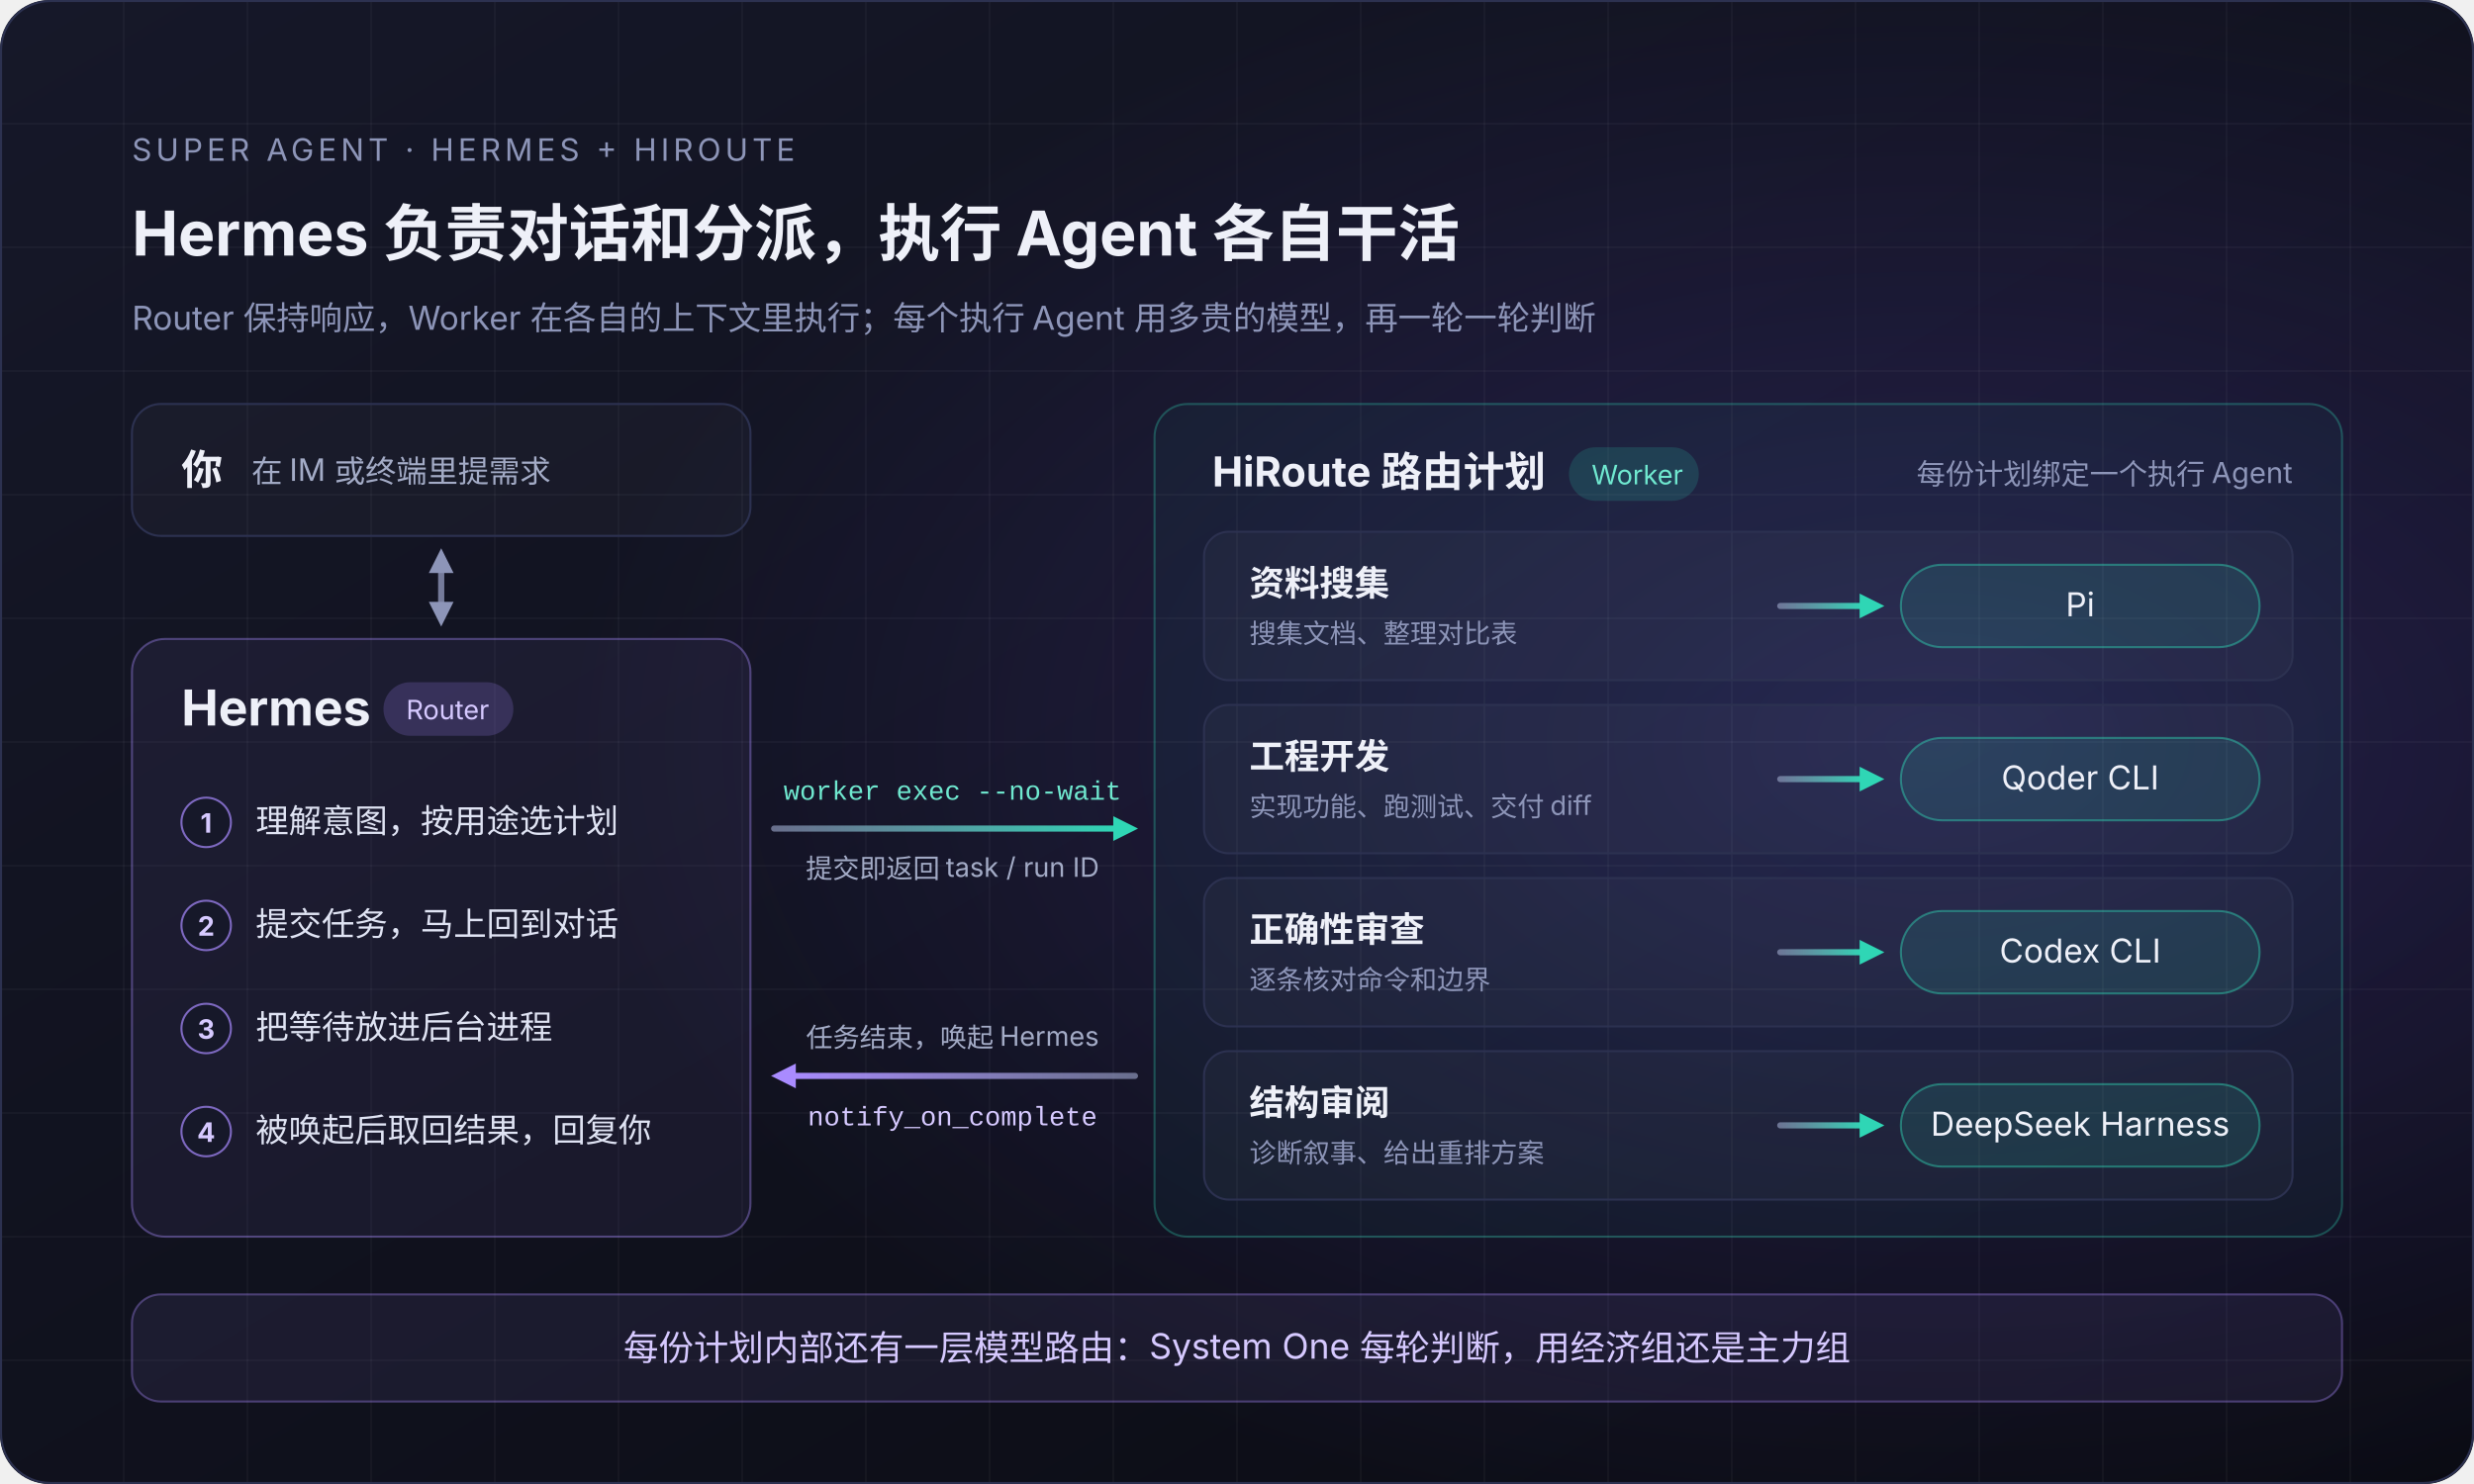
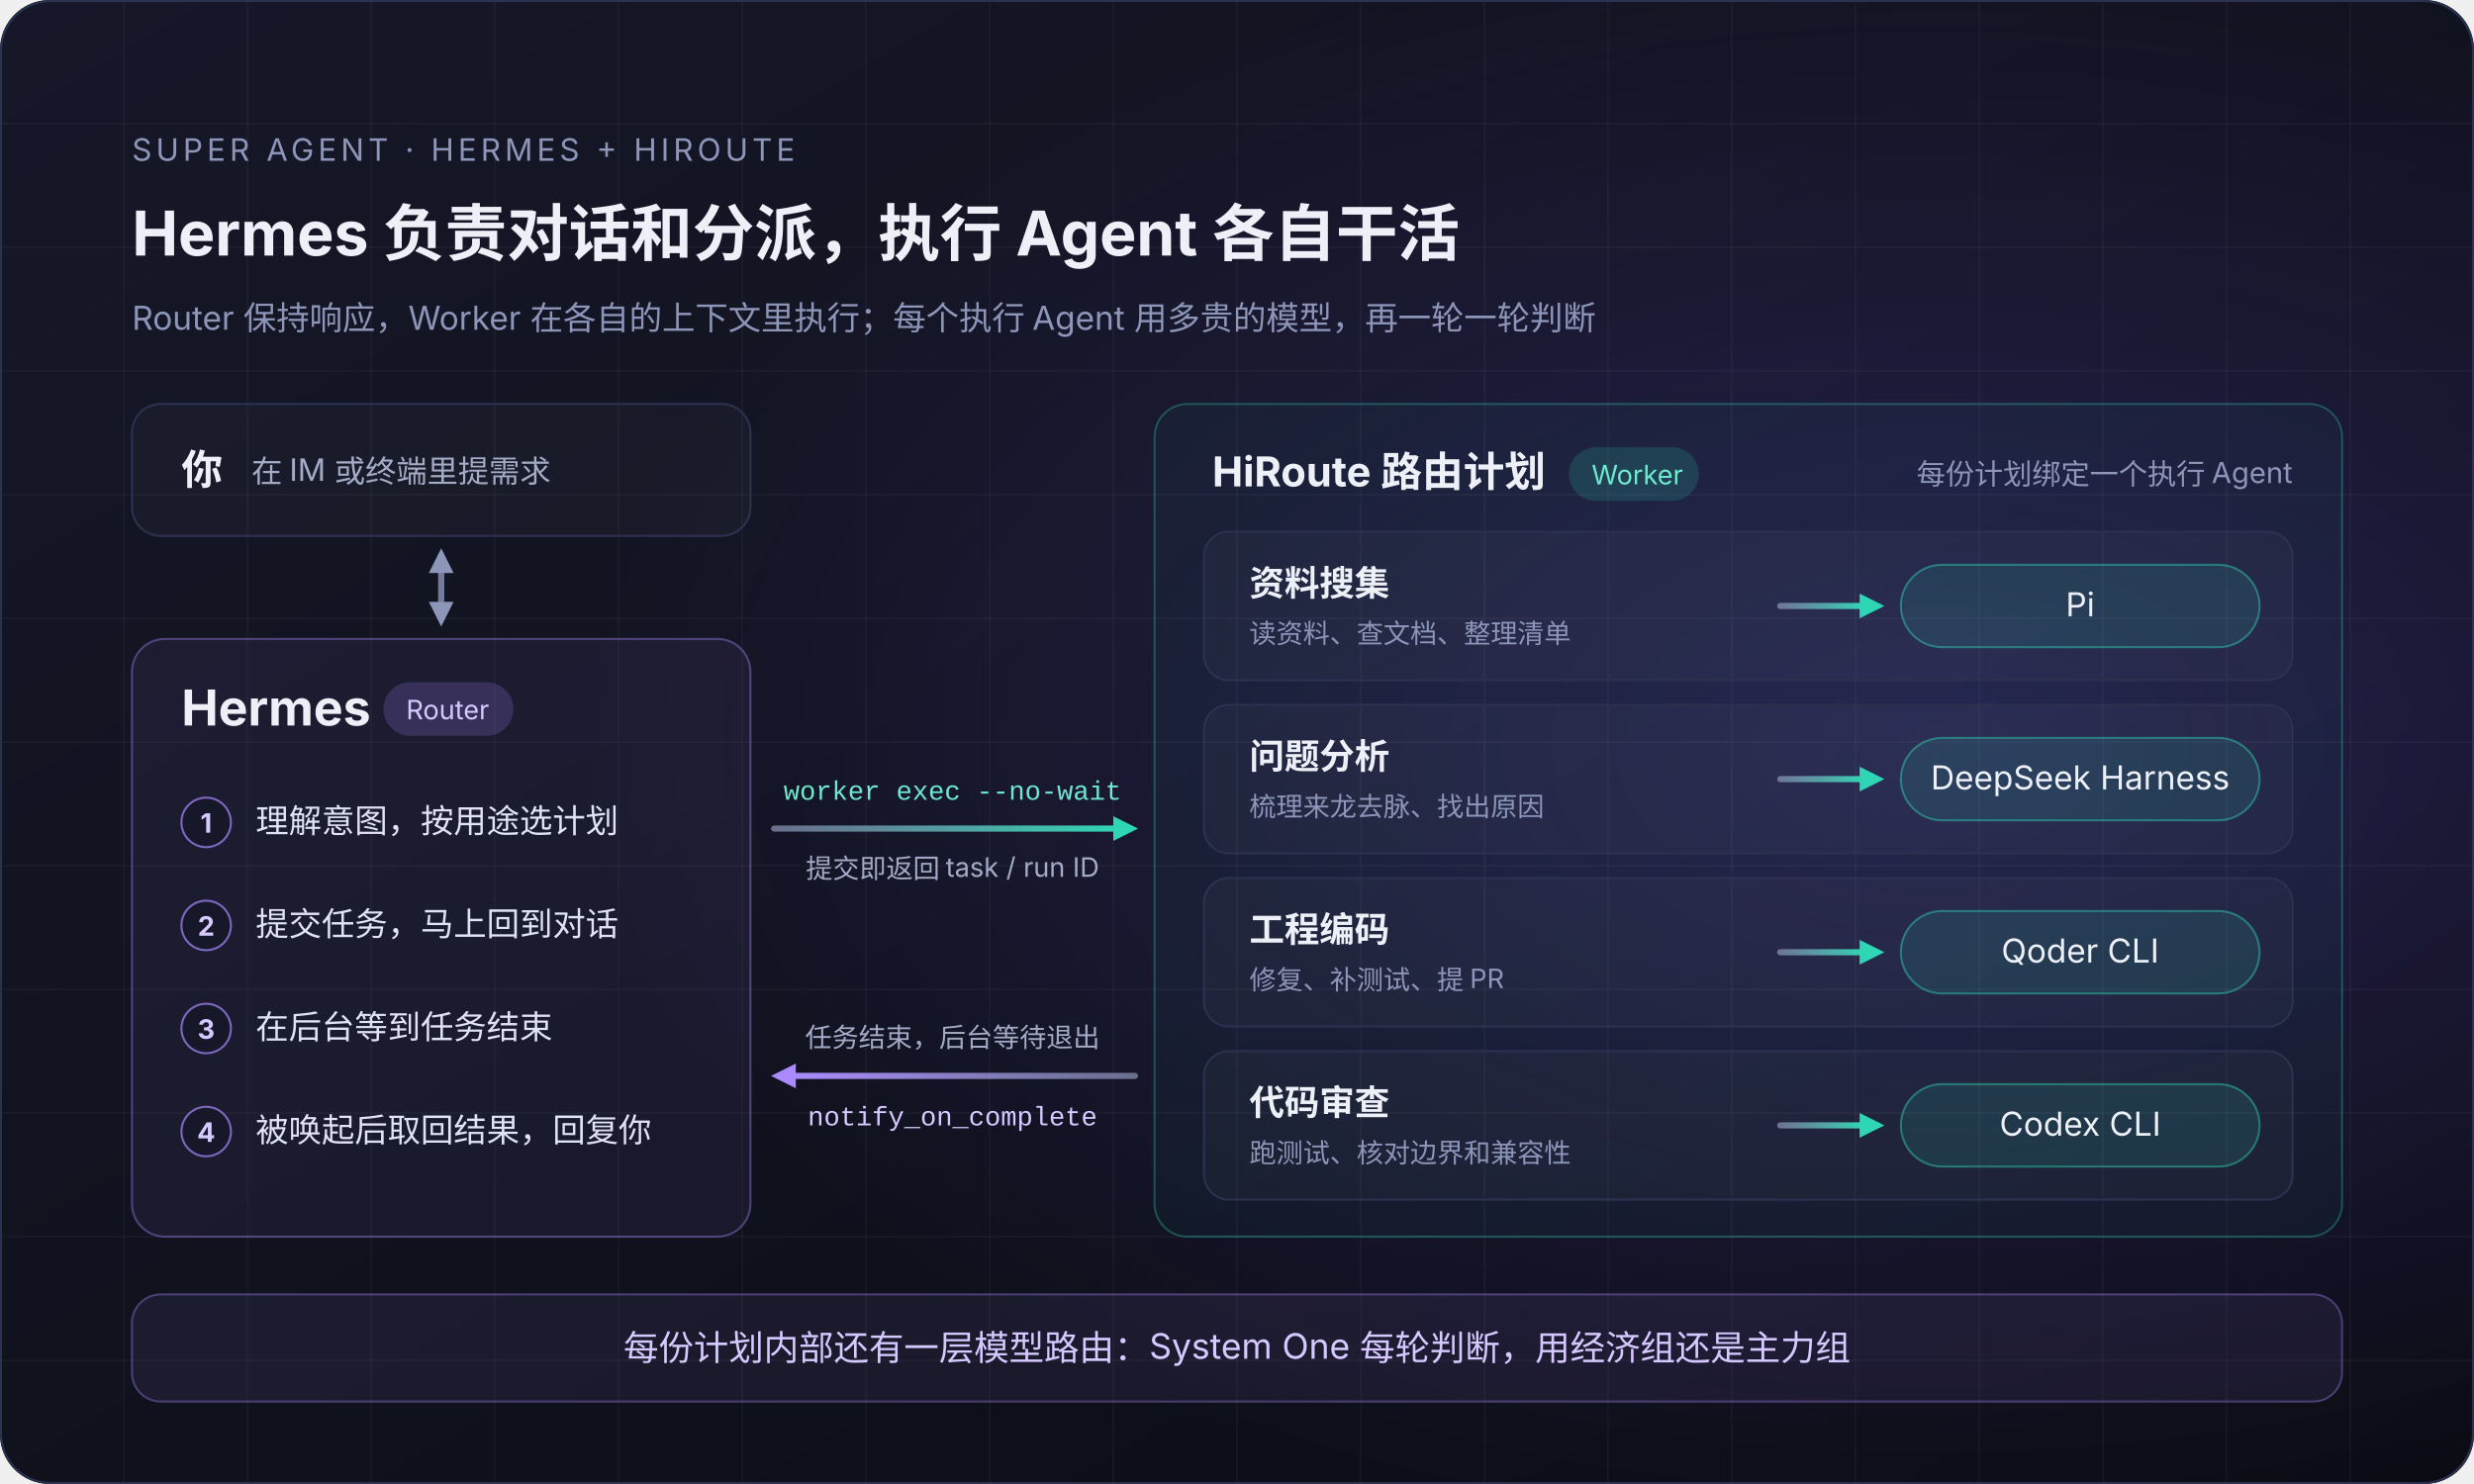
- <svg xmlns="http://www.w3.org/2000/svg" width="1200" height="720" viewBox="0 0 1200 720" role="img" aria-label="Hermes 负责对话和分派，执行 Agent 各自干活. 理解意图，按用途选计划; 提交任务，马上回到对话; 把等待放进后台进程; 被唤起后取回结果，回复你. 资料搜集 → Pi; 工程开发 → Qoder CLI; 正确性审查 → Codex CLI; 结构审阅 → DeepSeek Harness. 每份计划内部还有一层模型路由：System One 每轮判断，用经济组还是主力组">
+ <svg xmlns="http://www.w3.org/2000/svg" width="1200" height="720" viewBox="0 0 1200 720" role="img" aria-label="Hermes 负责对话和分派，执行 Agent 各自干活. 理解意图，按用途选计划; 提交任务，马上回到对话; 在后台等到任务结束; 被唤起后取回结果，回复你. 资料搜集 → Pi; 问题分析 → DeepSeek Harness; 工程编码 → Qoder CLI; 代码审查 → Codex CLI. 每份计划内部还有一层模型路由：System One 每轮判断，用经济组还是主力组">
  <defs>
    <linearGradient id="bg" x1="0" y1="0" x2="1" y2="1">
      <stop offset="0" stop-color="#161829" />
      <stop offset="1" stop-color="#0a0b12" />
    </linearGradient>
    <radialGradient id="glow" cx=".78" cy=".5" r=".55">
      <stop offset="0" stop-color="#7b5cff" stop-opacity=".22" />
      <stop offset="1" stop-color="#7b5cff" stop-opacity="0" />
    </radialGradient>
    <linearGradient id="link" x1="0" y1="0" x2="1" y2="0">
      <stop offset="0" stop-color="#8d95b8" stop-opacity=".7" />
      <stop offset="1" stop-color="#2fd6b5" />
    </linearGradient>
    <linearGradient id="back" x1="0" y1="0" x2="1" y2="0">
      <stop offset="0" stop-color="#a98bff" />
      <stop offset="1" stop-color="#8d95b8" stop-opacity=".7" />
    </linearGradient>
  </defs>
  <rect width="1200" height="720" rx="24" fill="url(#bg)" />
  <rect width="1200" height="720" rx="24" fill="url(#glow)" />
  <g stroke="#ffffff" stroke-opacity=".035" stroke-width="1">
    <path d="M0 0V720" />
    <path d="M60 0V720" />
    <path d="M120 0V720" />
    <path d="M180 0V720" />
    <path d="M240 0V720" />
    <path d="M300 0V720" />
    <path d="M360 0V720" />
    <path d="M420 0V720" />
    <path d="M480 0V720" />
    <path d="M540 0V720" />
    <path d="M600 0V720" />
    <path d="M660 0V720" />
    <path d="M720 0V720" />
    <path d="M780 0V720" />
    <path d="M840 0V720" />
    <path d="M900 0V720" />
    <path d="M960 0V720" />
    <path d="M1020 0V720" />
    <path d="M1080 0V720" />
    <path d="M1140 0V720" />
    <path d="M0 0H1200" />
    <path d="M0 60H1200" />
    <path d="M0 120H1200" />
    <path d="M0 180H1200" />
    <path d="M0 240H1200" />
    <path d="M0 300H1200" />
    <path d="M0 360H1200" />
    <path d="M0 420H1200" />
    <path d="M0 480H1200" />
    <path d="M0 540H1200" />
    <path d="M0 600H1200" />
    <path d="M0 660H1200" />
  </g>
  <rect x=".5" y=".5" width="1199" height="719" rx="24" fill="none" stroke="#2c3150" />
  <g font-family="Inter,-apple-system,BlinkMacSystemFont,'Segoe UI','PingFang SC','Microsoft YaHei','Noto Sans CJK SC',sans-serif">
    <text x="64" y="78" font-size="15" letter-spacing="2" fill="#8d95b8">SUPER AGENT · HERMES + HIROUTE</text>
    <text x="64" y="124" font-size="30" font-weight="700" fill="#eef0f8">Hermes 负责对话和分派，执行 Agent 各自干活</text>
    <text x="64" y="160" font-size="16" fill="#8d95b8">Router 保持响应，Worker 在各自的上下文里执行；每个执行 Agent 用多贵的模型，再一轮一轮判断</text>
    <rect x="64" y="196" width="300" height="64" rx="14" fill="#ffffff" fill-opacity=".03" stroke="#2c3150" />
    <text x="88" y="235" font-size="20" font-weight="700" fill="#eef0f8">你</text>
    <text x="122" y="234" font-size="15" fill="#a3abc6">在 IM 或终端里提需求</text>
    <rect x="212.5" y="276.0" width="3" height="18.0" rx="1.5" fill="#8d95b8" fill-opacity=".8" />
    <path d="M208.0 278.0L214.0 266.0L220.0 278.0z" fill="#8d95b8" />
    <path d="M208.0 292.0L214.0 304.0L220.0 292.0z" fill="#8d95b8" />
    <rect x="64" y="310" width="300" height="290" rx="16" fill="#a98bff" fill-opacity=".07" stroke="#a98bff" stroke-opacity=".38" />
    <text x="88" y="352" font-size="24" font-weight="700" fill="#eef0f8">Hermes</text>
    <rect x="186" y="331" width="63" height="26" rx="13" fill="#a98bff" fill-opacity=".2" />
    <text x="197" y="349" font-size="13" fill="#d6c9ff">Router</text>
    <circle cx="100" cy="399" r="12" fill="#161829" stroke="#a98bff" stroke-opacity=".7" />
    <text x="100" y="404" font-size="13" font-weight="700" fill="#d6c9ff" text-anchor="middle">1</text>
    <text x="124" y="404" font-size="16" fill="#dfe3f3">理解意图，按用途选计划</text>
    <circle cx="100" cy="449" r="12" fill="#161829" stroke="#a98bff" stroke-opacity=".7" />
    <text x="100" y="454" font-size="13" font-weight="700" fill="#d6c9ff" text-anchor="middle">2</text>
    <text x="124" y="454" font-size="16" fill="#dfe3f3">提交任务，马上回到对话</text>
    <circle cx="100" cy="499" r="12" fill="#161829" stroke="#a98bff" stroke-opacity=".7" />
    <text x="100" y="504" font-size="13" font-weight="700" fill="#d6c9ff" text-anchor="middle">3</text>
-     <text x="124" y="504" font-size="16" fill="#dfe3f3">把等待放进后台进程</text>
+     <text x="124" y="504" font-size="16" fill="#dfe3f3">在后台等到任务结束</text>
    <circle cx="100" cy="549" r="12" fill="#161829" stroke="#a98bff" stroke-opacity=".7" />
    <text x="100" y="554" font-size="13" font-weight="700" fill="#d6c9ff" text-anchor="middle">4</text>
    <text x="124" y="554" font-size="16" fill="#dfe3f3">被唤起后取回结果，回复你</text>
    <text x="462" y="388" font-size="13" font-family="'SF Mono','JetBrains Mono',Menlo,Consolas,'Liberation Mono',monospace" fill="#6fe8cf" text-anchor="middle">worker exec --no-wait</text>
    <rect x="374.0" y="400.5" width="168.0" height="3" rx="1.5" fill="url(#link)" />
    <path d="M540.0 396.0L552.0 402.0L540.0 408.0z" fill="#2fd6b5" />
    <text x="462" y="426" font-size="13" fill="#a3abc6" text-anchor="middle">提交即返回 task / run ID</text>
-     <text x="462" y="508" font-size="13" fill="#a3abc6" text-anchor="middle">任务结束，唤起 Hermes</text>
+     <text x="462" y="508" font-size="13" fill="#a3abc6" text-anchor="middle">任务结束，后台等待退出</text>
    <rect x="384.0" y="520.5" width="168.0" height="3" rx="1.5" fill="url(#back)" />
    <path d="M386.0 516.0L374.0 522.0L386.0 528.0z" fill="#a98bff" />
    <text x="462" y="546" font-size="13" font-family="'SF Mono','JetBrains Mono',Menlo,Consolas,'Liberation Mono',monospace" fill="#d6c9ff" text-anchor="middle">notify_on_complete</text>
    <rect x="560" y="196" width="576" height="404" rx="16" fill="#2fd6b5" fill-opacity=".04" stroke="#2fd6b5" stroke-opacity=".3" />
    <text x="588" y="236" font-size="20" font-weight="700" fill="#eef0f8">HiRoute 路由计划</text>
    <rect x="761" y="217" width="63" height="26" rx="13" fill="#2fd6b5" fill-opacity=".16" />
    <text x="772" y="235" font-size="13" fill="#6fe8cf">Worker</text>
    <text x="1112" y="235" font-size="14" fill="#8d95b8" text-anchor="end">每份计划绑定一个执行 Agent</text>
    <rect x="584" y="258" width="528" height="72" rx="12" fill="#ffffff" fill-opacity=".03" stroke="#2c3150" />
    <text x="606" y="289" font-size="17" font-weight="700" fill="#eef0f8">资料搜集</text>
-     <text x="606" y="312" font-size="13" fill="#8d95b8">搜集文档、整理对比表</text>
+     <text x="606" y="312" font-size="13" fill="#8d95b8">读资料、查文档、整理清单</text>
    <rect x="862.0" y="292.5" width="42.0" height="3" rx="1.5" fill="url(#link)" />
    <path d="M902.0 288.0L914.0 294.0L902.0 300.0z" fill="#2fd6b5" />
    <rect x="922" y="274" width="174" height="40" rx="20" fill="#2fd6b5" fill-opacity=".12" stroke="#2fd6b5" stroke-opacity=".45" />
    <text x="1009" y="299" font-size="16" fill="#eef0f8" text-anchor="middle">Pi</text>
    <rect x="584" y="342" width="528" height="72" rx="12" fill="#ffffff" fill-opacity=".03" stroke="#2c3150" />
-     <text x="606" y="373" font-size="17" font-weight="700" fill="#eef0f8">工程开发</text>
-     <text x="606" y="396" font-size="13" fill="#8d95b8">实现功能、跑测试、交付 diff</text>
+     <text x="606" y="373" font-size="17" font-weight="700" fill="#eef0f8">问题分析</text>
+     <text x="606" y="396" font-size="13" fill="#8d95b8">梳理来龙去脉、找出原因</text>
    <rect x="862.0" y="376.5" width="42.0" height="3" rx="1.5" fill="url(#link)" />
    <path d="M902.0 372.0L914.0 378.0L902.0 384.0z" fill="#2fd6b5" />
    <rect x="922" y="358" width="174" height="40" rx="20" fill="#2fd6b5" fill-opacity=".12" stroke="#2fd6b5" stroke-opacity=".45" />
-     <text x="1009" y="383" font-size="16" fill="#eef0f8" text-anchor="middle">Qoder CLI</text>
+     <text x="1009" y="383" font-size="16" fill="#eef0f8" text-anchor="middle">DeepSeek Harness</text>
    <rect x="584" y="426" width="528" height="72" rx="12" fill="#ffffff" fill-opacity=".03" stroke="#2c3150" />
-     <text x="606" y="457" font-size="17" font-weight="700" fill="#eef0f8">正确性审查</text>
-     <text x="606" y="480" font-size="13" fill="#8d95b8">逐条核对命令和边界</text>
+     <text x="606" y="457" font-size="17" font-weight="700" fill="#eef0f8">工程编码</text>
+     <text x="606" y="480" font-size="13" fill="#8d95b8">修复、补测试、提 PR</text>
    <rect x="862.0" y="460.5" width="42.0" height="3" rx="1.5" fill="url(#link)" />
    <path d="M902.0 456.0L914.0 462.0L902.0 468.0z" fill="#2fd6b5" />
    <rect x="922" y="442" width="174" height="40" rx="20" fill="#2fd6b5" fill-opacity=".12" stroke="#2fd6b5" stroke-opacity=".45" />
-     <text x="1009" y="467" font-size="16" fill="#eef0f8" text-anchor="middle">Codex CLI</text>
+     <text x="1009" y="467" font-size="16" fill="#eef0f8" text-anchor="middle">Qoder CLI</text>
    <rect x="584" y="510" width="528" height="72" rx="12" fill="#ffffff" fill-opacity=".03" stroke="#2c3150" />
-     <text x="606" y="541" font-size="17" font-weight="700" fill="#eef0f8">结构审阅</text>
-     <text x="606" y="564" font-size="13" fill="#8d95b8">诊断叙事、给出重排方案</text>
+     <text x="606" y="541" font-size="17" font-weight="700" fill="#eef0f8">代码审查</text>
+     <text x="606" y="564" font-size="13" fill="#8d95b8">跑测试、核对边界和兼容性</text>
    <rect x="862.0" y="544.5" width="42.0" height="3" rx="1.5" fill="url(#link)" />
    <path d="M902.0 540.0L914.0 546.0L902.0 552.0z" fill="#2fd6b5" />
    <rect x="922" y="526" width="174" height="40" rx="20" fill="#2fd6b5" fill-opacity=".12" stroke="#2fd6b5" stroke-opacity=".45" />
-     <text x="1009" y="551" font-size="16" fill="#eef0f8" text-anchor="middle">DeepSeek Harness</text>
+     <text x="1009" y="551" font-size="16" fill="#eef0f8" text-anchor="middle">Codex CLI</text>
    <rect x="64" y="628" width="1072" height="52" rx="14" fill="#a98bff" fill-opacity=".08" stroke="#a98bff" stroke-opacity=".35" />
    <text x="600" y="660" font-size="17" fill="#d6c9ff" text-anchor="middle">每份计划内部还有一层模型路由：System One 每轮判断，用经济组还是主力组</text>
  </g>
</svg>
